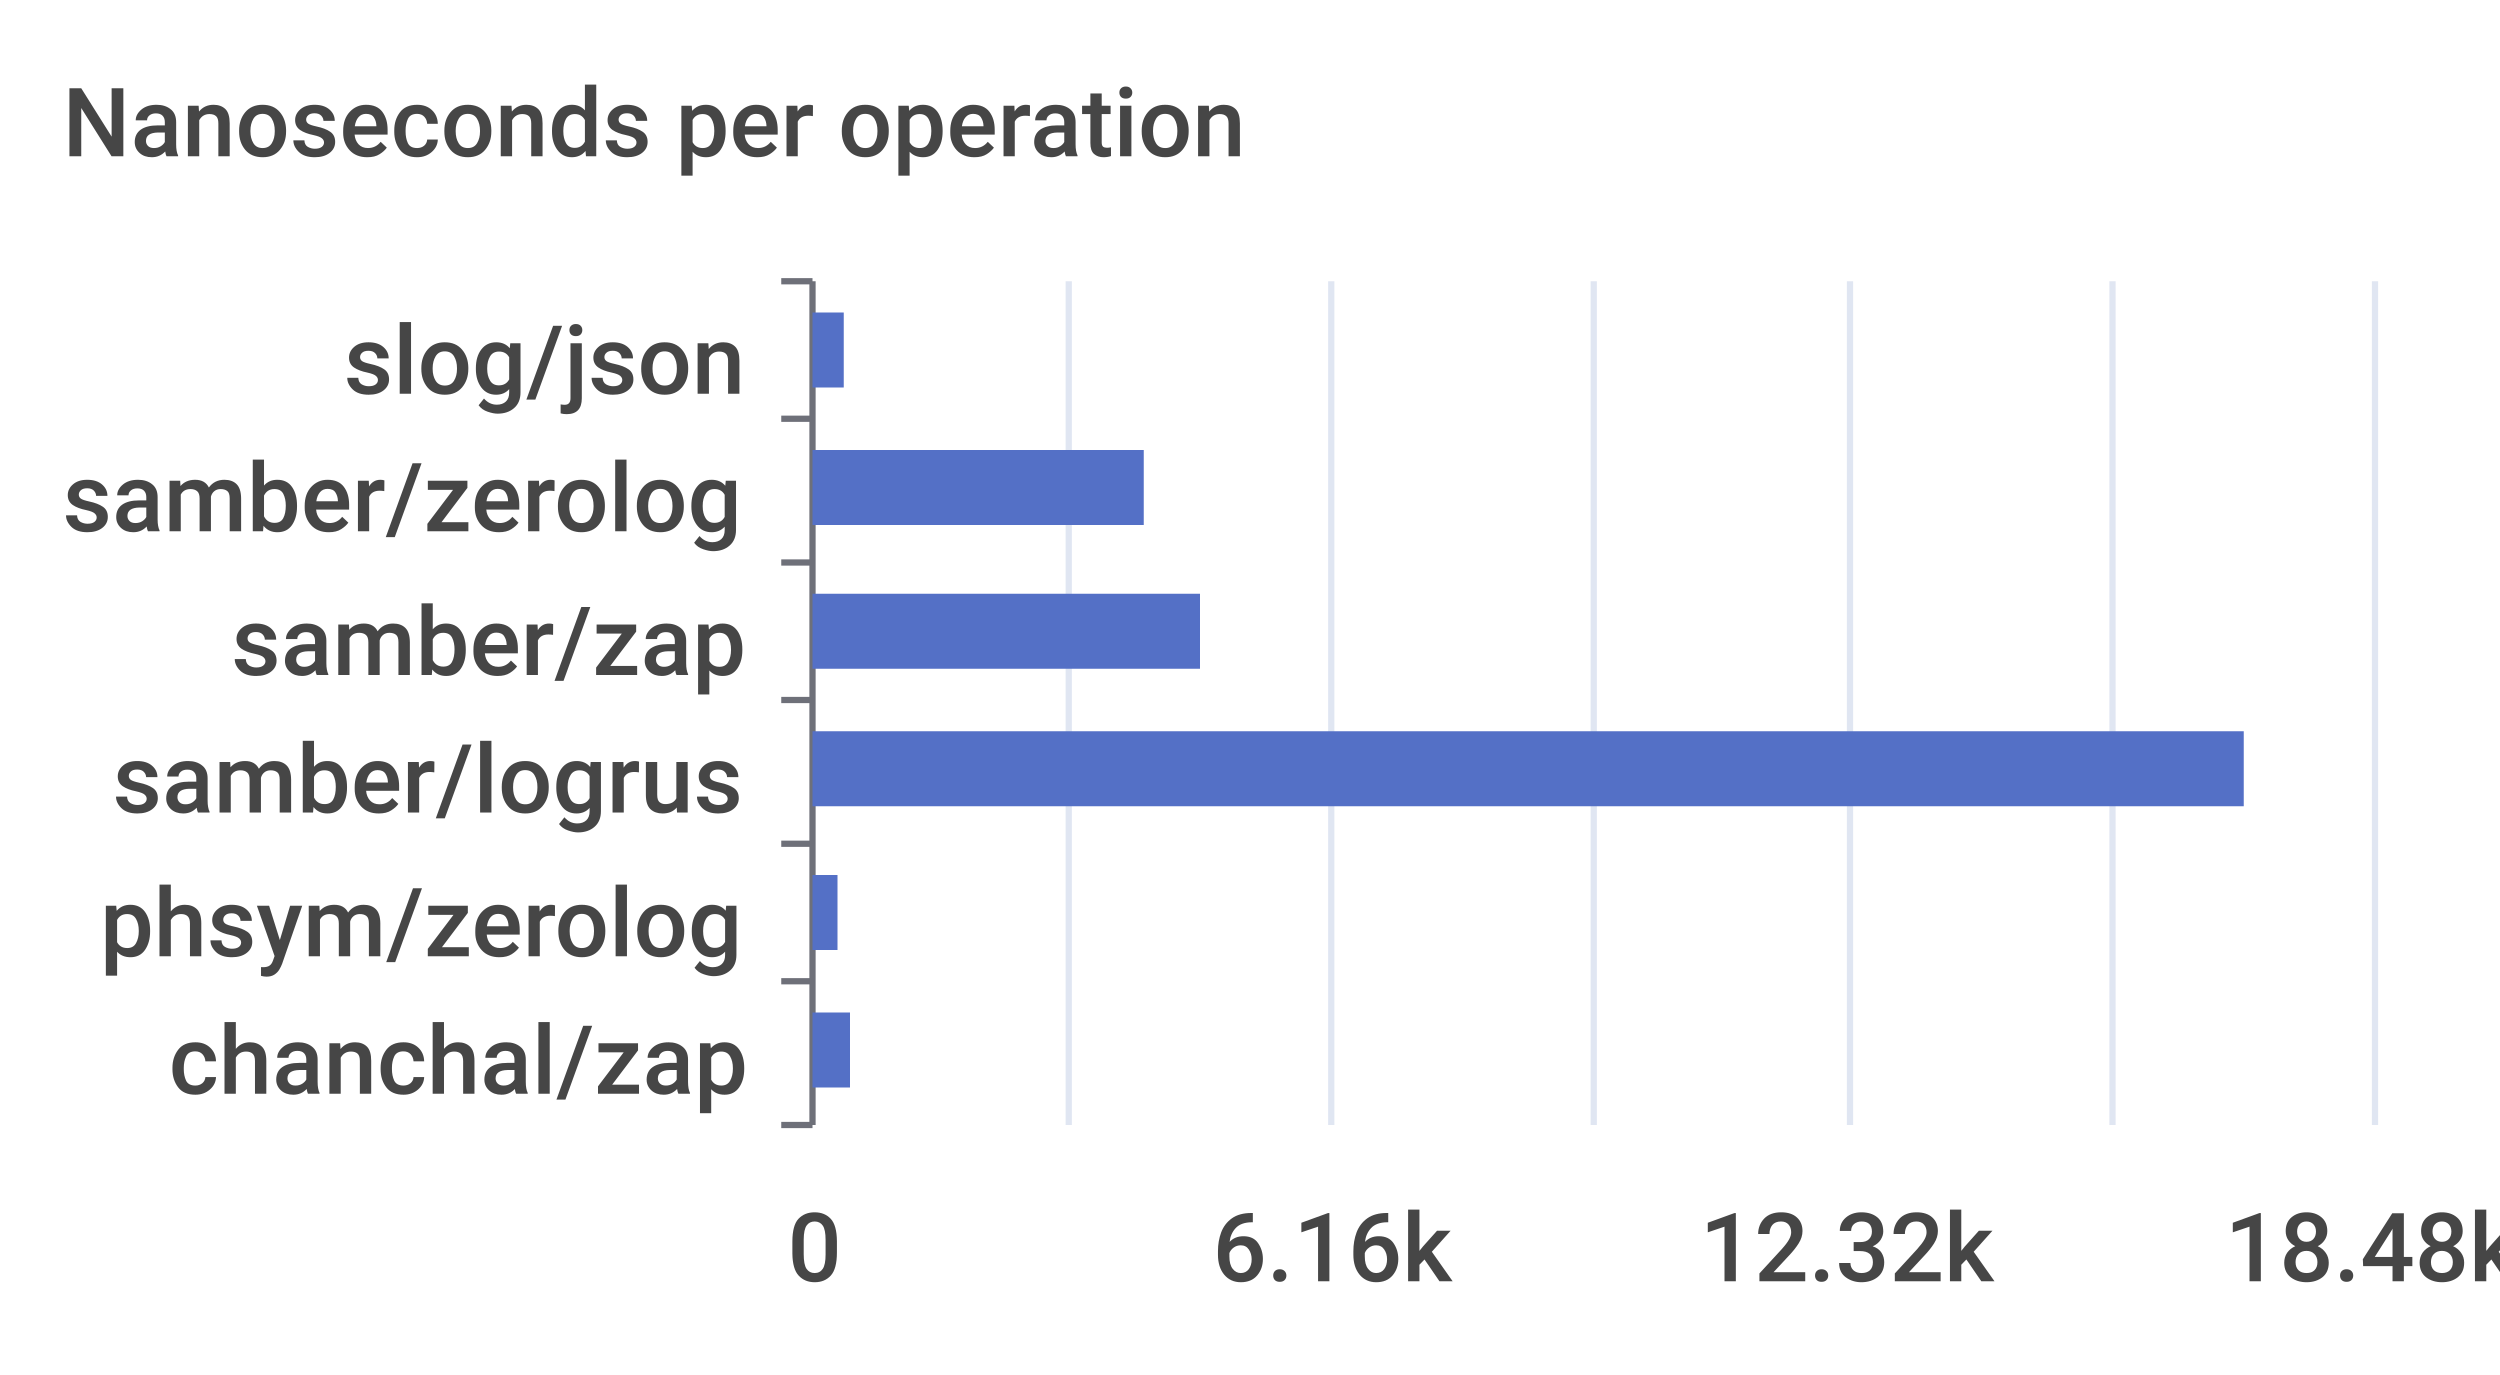
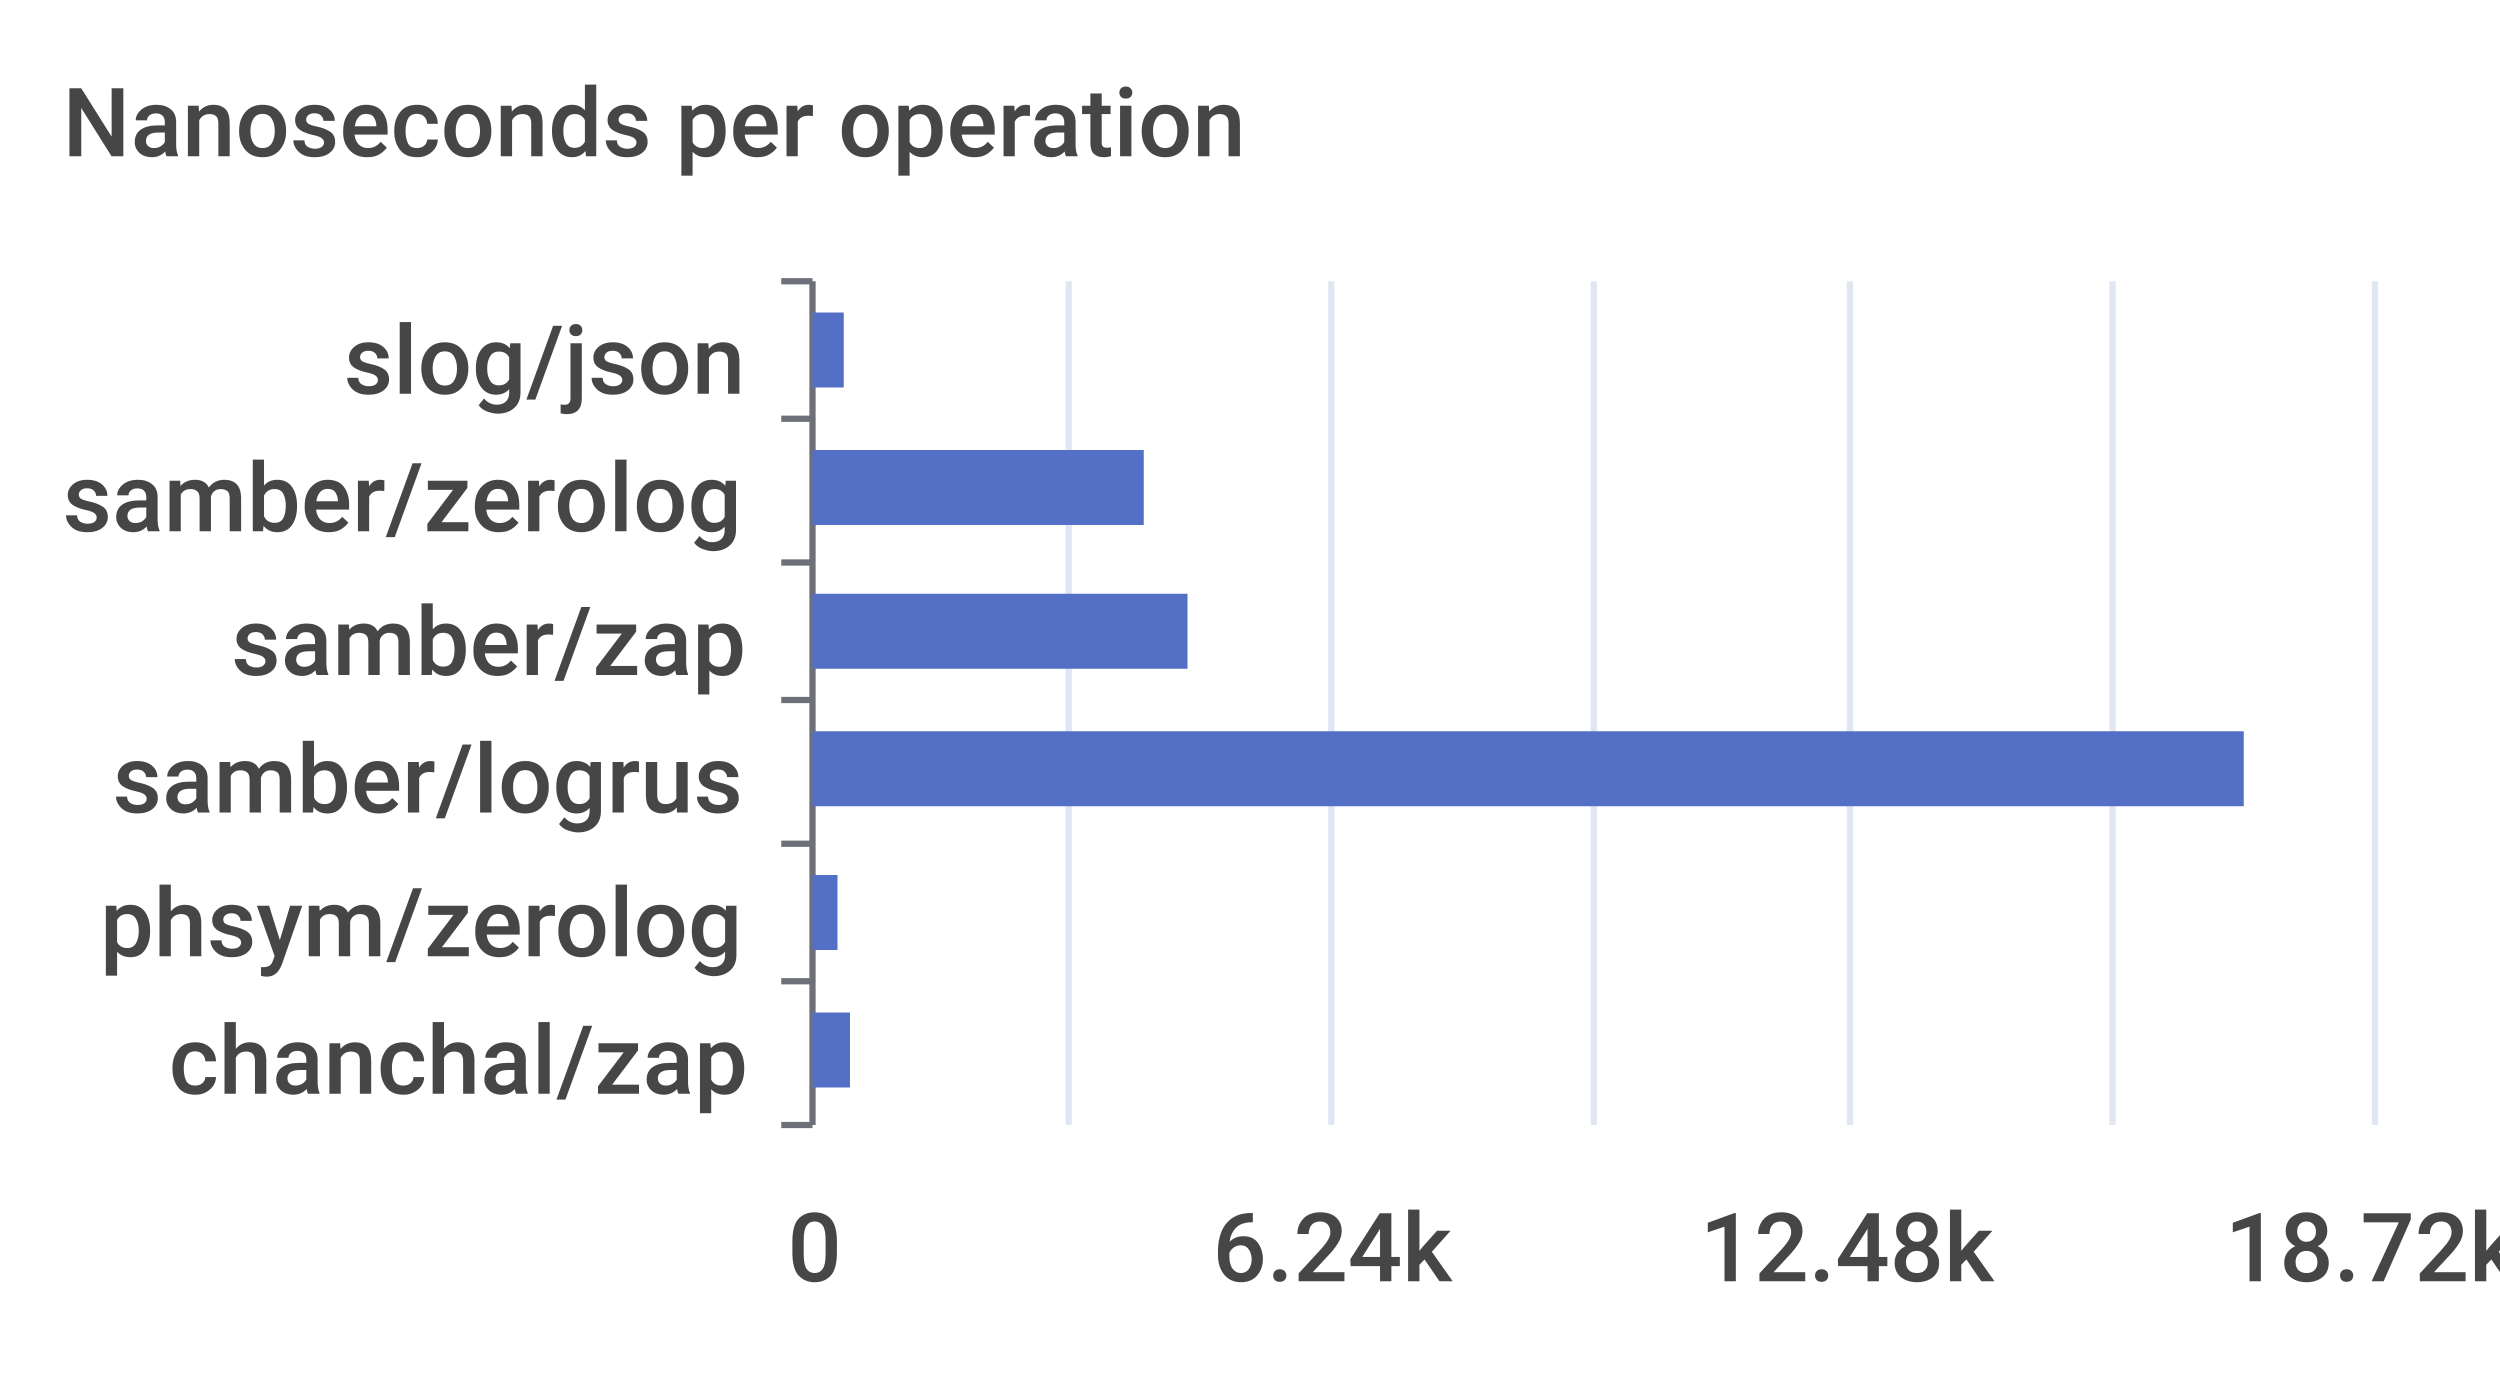
<svg xmlns="http://www.w3.org/2000/svg" width="400" height="220">\n<path d="M 0 0 L 400 0 L 400 220 L 0 220 L 0 0" style="stroke-width:0;stroke:none;fill:rgba(255,255,255,1.0)" />
  <text x="10" y="25" style="stroke-width:0;stroke:none;fill:rgba(70,70,70,1.0);font-size:15.3px;font-family:'Roboto Medium',sans-serif">Nanoseconds per operation</text>
  <path d="M 125 45 L 130 45" style="stroke-width:1;stroke:rgba(110,112,121,1.0);fill:none" />
  <path d="M 125 67 L 130 67" style="stroke-width:1;stroke:rgba(110,112,121,1.0);fill:none" />
  <path d="M 125 90 L 130 90" style="stroke-width:1;stroke:rgba(110,112,121,1.0);fill:none" />
  <path d="M 125 112 L 130 112" style="stroke-width:1;stroke:rgba(110,112,121,1.0);fill:none" />
  <path d="M 125 135 L 130 135" style="stroke-width:1;stroke:rgba(110,112,121,1.0);fill:none" />
  <path d="M 125 157 L 130 157" style="stroke-width:1;stroke:rgba(110,112,121,1.0);fill:none" />
  <path d="M 125 180 L 130 180" style="stroke-width:1;stroke:rgba(110,112,121,1.0);fill:none" />
  <path d="M 130 45 L 130 180" style="stroke-width:1;stroke:rgba(110,112,121,1.0);fill:none" />
  <text x="55" y="63" style="stroke-width:0;stroke:none;fill:rgba(70,70,70,1.0);font-size:15.3px;font-family:'Roboto Medium',sans-serif">slog/json</text>
  <text x="10" y="85" style="stroke-width:0;stroke:none;fill:rgba(70,70,70,1.0);font-size:15.3px;font-family:'Roboto Medium',sans-serif">samber/zerolog</text>
  <text x="37" y="108" style="stroke-width:0;stroke:none;fill:rgba(70,70,70,1.0);font-size:15.3px;font-family:'Roboto Medium',sans-serif">samber/zap</text>
  <text x="18" y="130" style="stroke-width:0;stroke:none;fill:rgba(70,70,70,1.0);font-size:15.3px;font-family:'Roboto Medium',sans-serif">samber/logrus</text>
  <text x="16" y="153" style="stroke-width:0;stroke:none;fill:rgba(70,70,70,1.0);font-size:15.3px;font-family:'Roboto Medium',sans-serif">phsym/zerolog</text>
  <text x="27" y="175" style="stroke-width:0;stroke:none;fill:rgba(70,70,70,1.0);font-size:15.3px;font-family:'Roboto Medium',sans-serif">chanchal/zap</text>
  <text x="126" y="205" style="stroke-width:0;stroke:none;fill:rgba(70,70,70,1.0);font-size:15.3px;font-family:'Roboto Medium',sans-serif">0</text>
-   <text x="194" y="205" style="stroke-width:0;stroke:none;fill:rgba(70,70,70,1.0);font-size:15.3px;font-family:'Roboto Medium',sans-serif">6.16k</text>
-   <text x="272" y="205" style="stroke-width:0;stroke:none;fill:rgba(70,70,70,1.0);font-size:15.3px;font-family:'Roboto Medium',sans-serif">12.32k</text>
-   <text x="356" y="205" style="stroke-width:0;stroke:none;fill:rgba(70,70,70,1.0);font-size:15.3px;font-family:'Roboto Medium',sans-serif">18.48k</text>
+   <text x="194" y="205" style="stroke-width:0;stroke:none;fill:rgba(70,70,70,1.0);font-size:15.3px;font-family:'Roboto Medium',sans-serif">6.24k</text>
+   <text x="272" y="205" style="stroke-width:0;stroke:none;fill:rgba(70,70,70,1.0);font-size:15.3px;font-family:'Roboto Medium',sans-serif">12.48k</text>
+   <text x="356" y="205" style="stroke-width:0;stroke:none;fill:rgba(70,70,70,1.0);font-size:15.3px;font-family:'Roboto Medium',sans-serif">18.72k</text>
  <path d="M 171 45 L 171 180" style="stroke-width:1;stroke:rgba(224,230,242,1.0);fill:none" />
  <path d="M 213 45 L 213 180" style="stroke-width:1;stroke:rgba(224,230,242,1.0);fill:none" />
  <path d="M 255 45 L 255 180" style="stroke-width:1;stroke:rgba(224,230,242,1.0);fill:none" />
  <path d="M 296 45 L 296 180" style="stroke-width:1;stroke:rgba(224,230,242,1.0);fill:none" />
  <path d="M 338 45 L 338 180" style="stroke-width:1;stroke:rgba(224,230,242,1.0);fill:none" />
  <path d="M 380 45 L 380 180" style="stroke-width:1;stroke:rgba(224,230,242,1.0);fill:none" />
  <path d="M 130 162 L 136 162 L 136 174 L 130 174 L 130 162" style="stroke-width:0;stroke:none;fill:rgba(84,112,198,1.0)" />
  <path d="M 130 140 L 134 140 L 134 152 L 130 152 L 130 140" style="stroke-width:0;stroke:none;fill:rgba(84,112,198,1.0)" />
  <path d="M 130 117 L 359 117 L 359 129 L 130 129 L 130 117" style="stroke-width:0;stroke:none;fill:rgba(84,112,198,1.0)" />
-   <path d="M 130 95 L 192 95 L 192 107 L 130 107 L 130 95" style="stroke-width:0;stroke:none;fill:rgba(84,112,198,1.0)" />
+   <path d="M 130 95 L 190 95 L 190 107 L 130 107 L 130 95" style="stroke-width:0;stroke:none;fill:rgba(84,112,198,1.0)" />
  <path d="M 130 72 L 183 72 L 183 84 L 130 84 L 130 72" style="stroke-width:0;stroke:none;fill:rgba(84,112,198,1.0)" />
  <path d="M 130 50 L 135 50 L 135 62 L 130 62 L 130 50" style="stroke-width:0;stroke:none;fill:rgba(84,112,198,1.0)" />
</svg>
